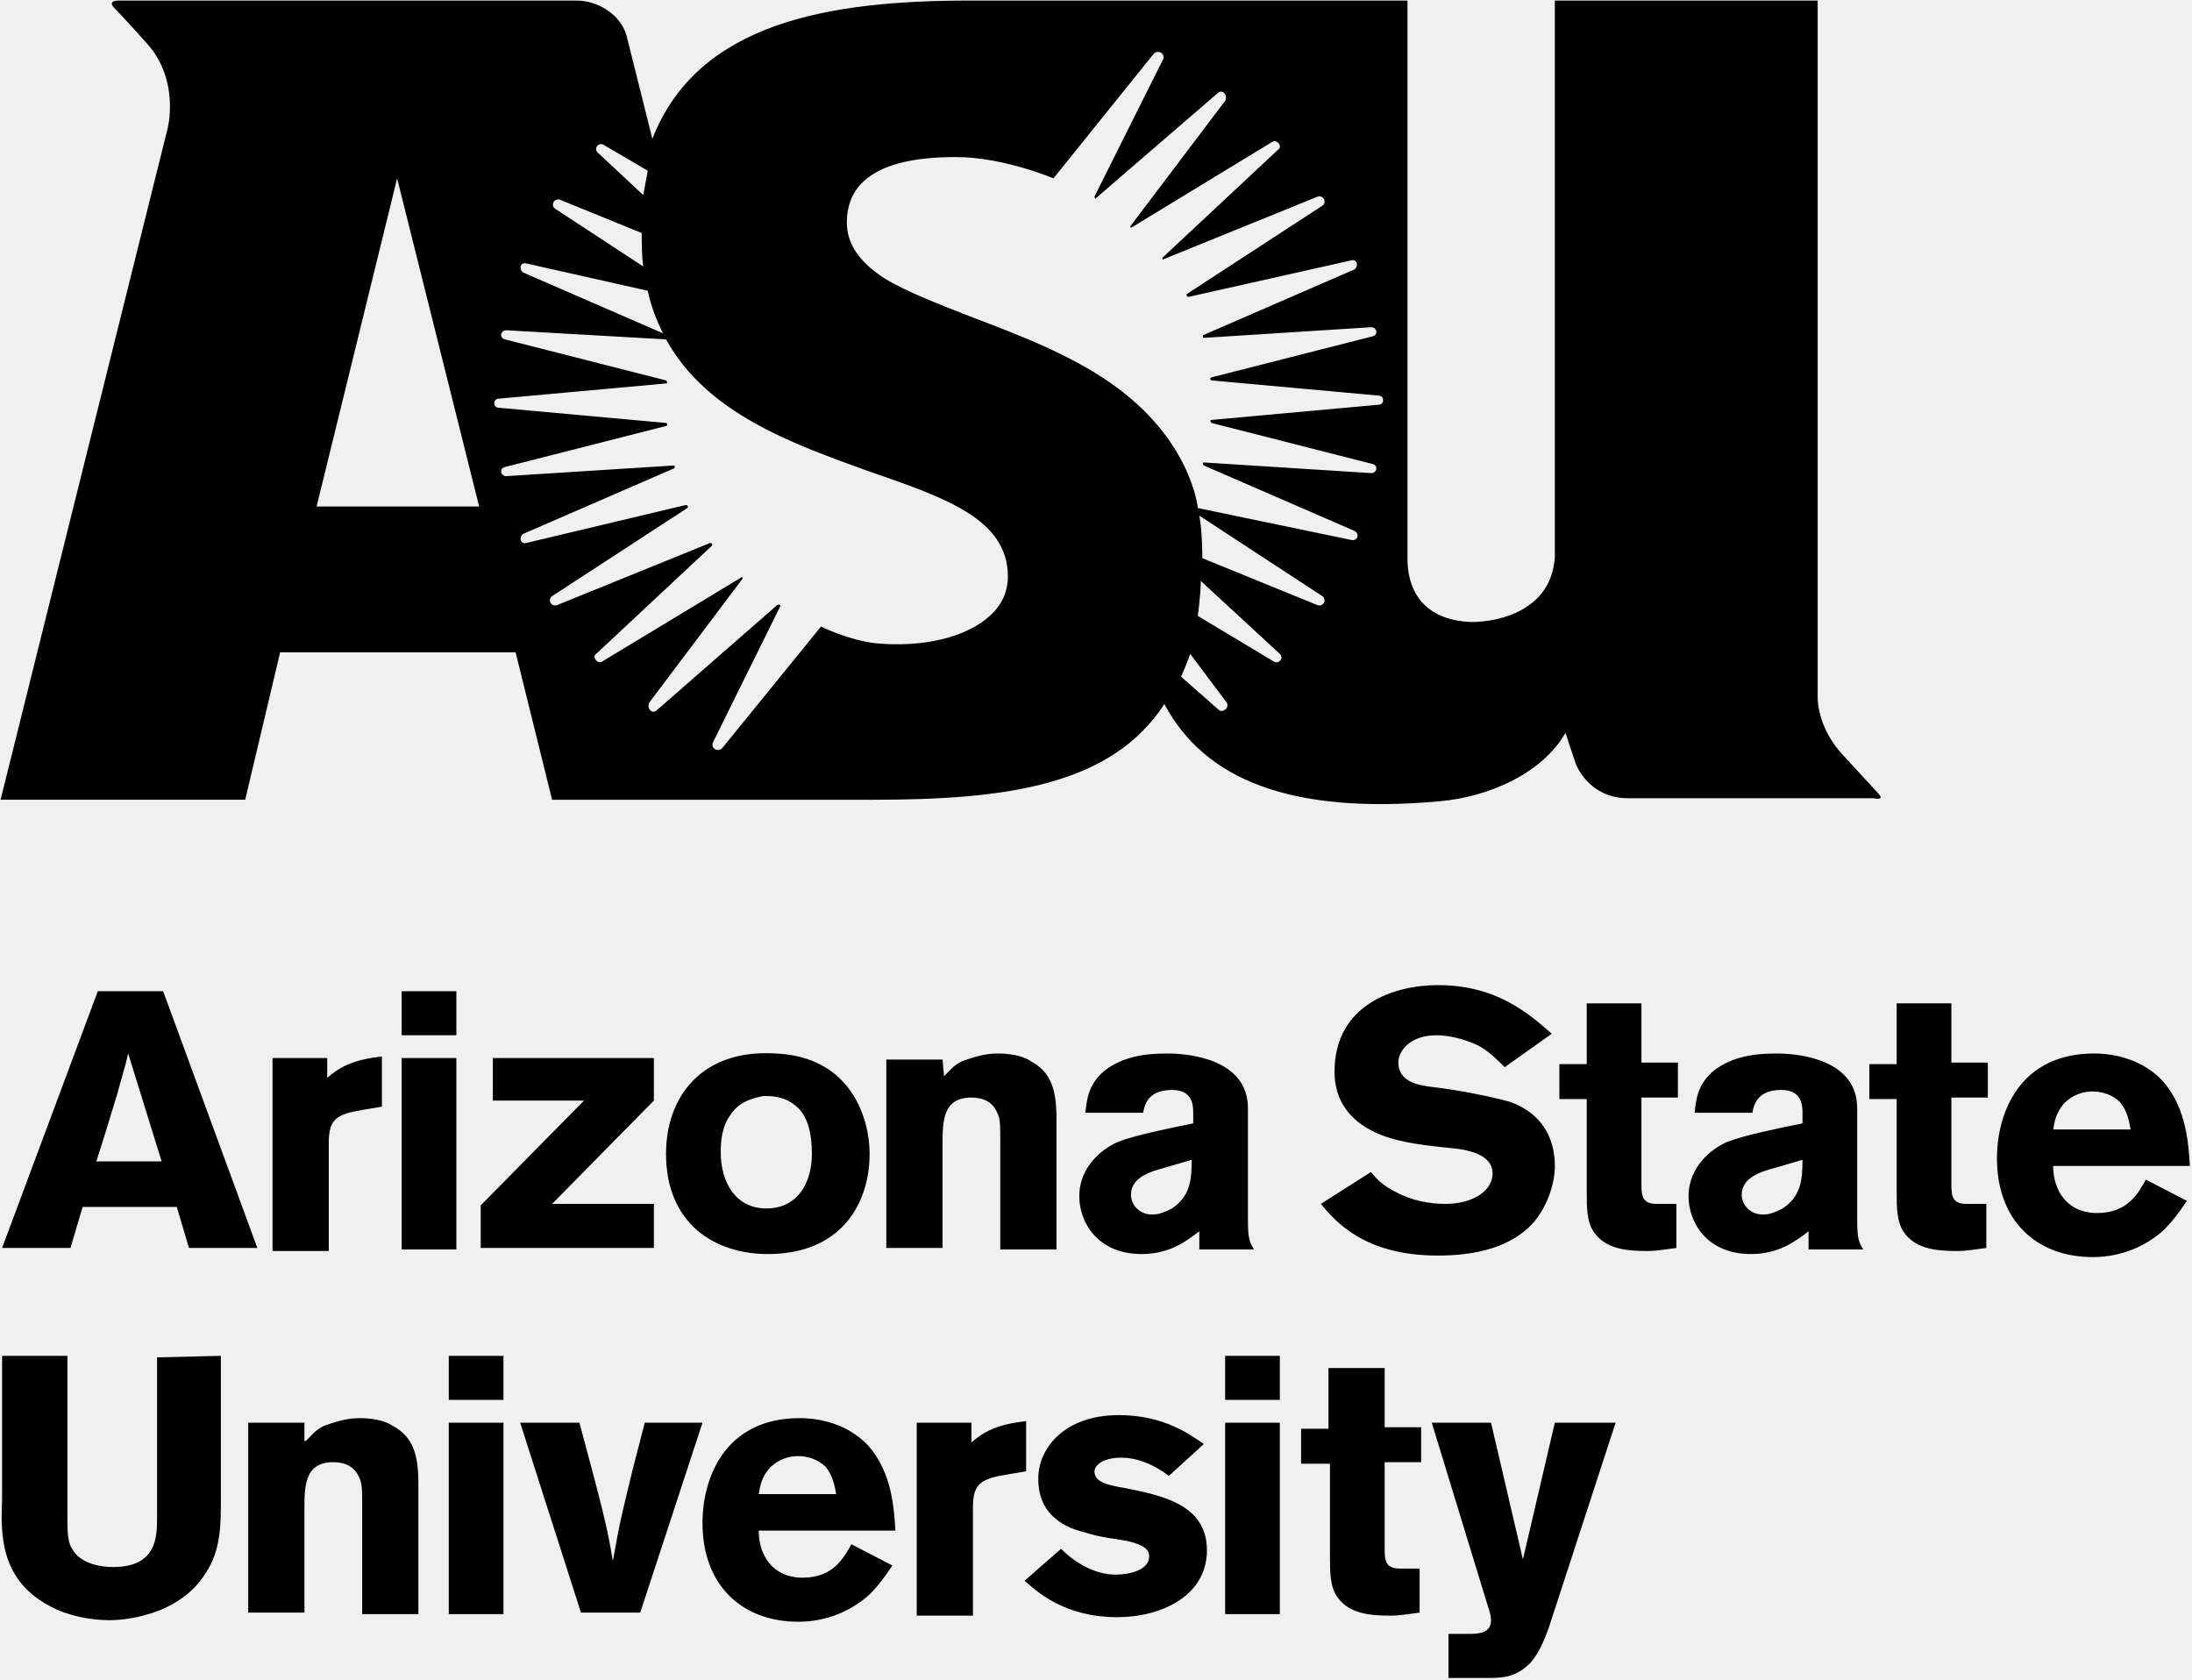
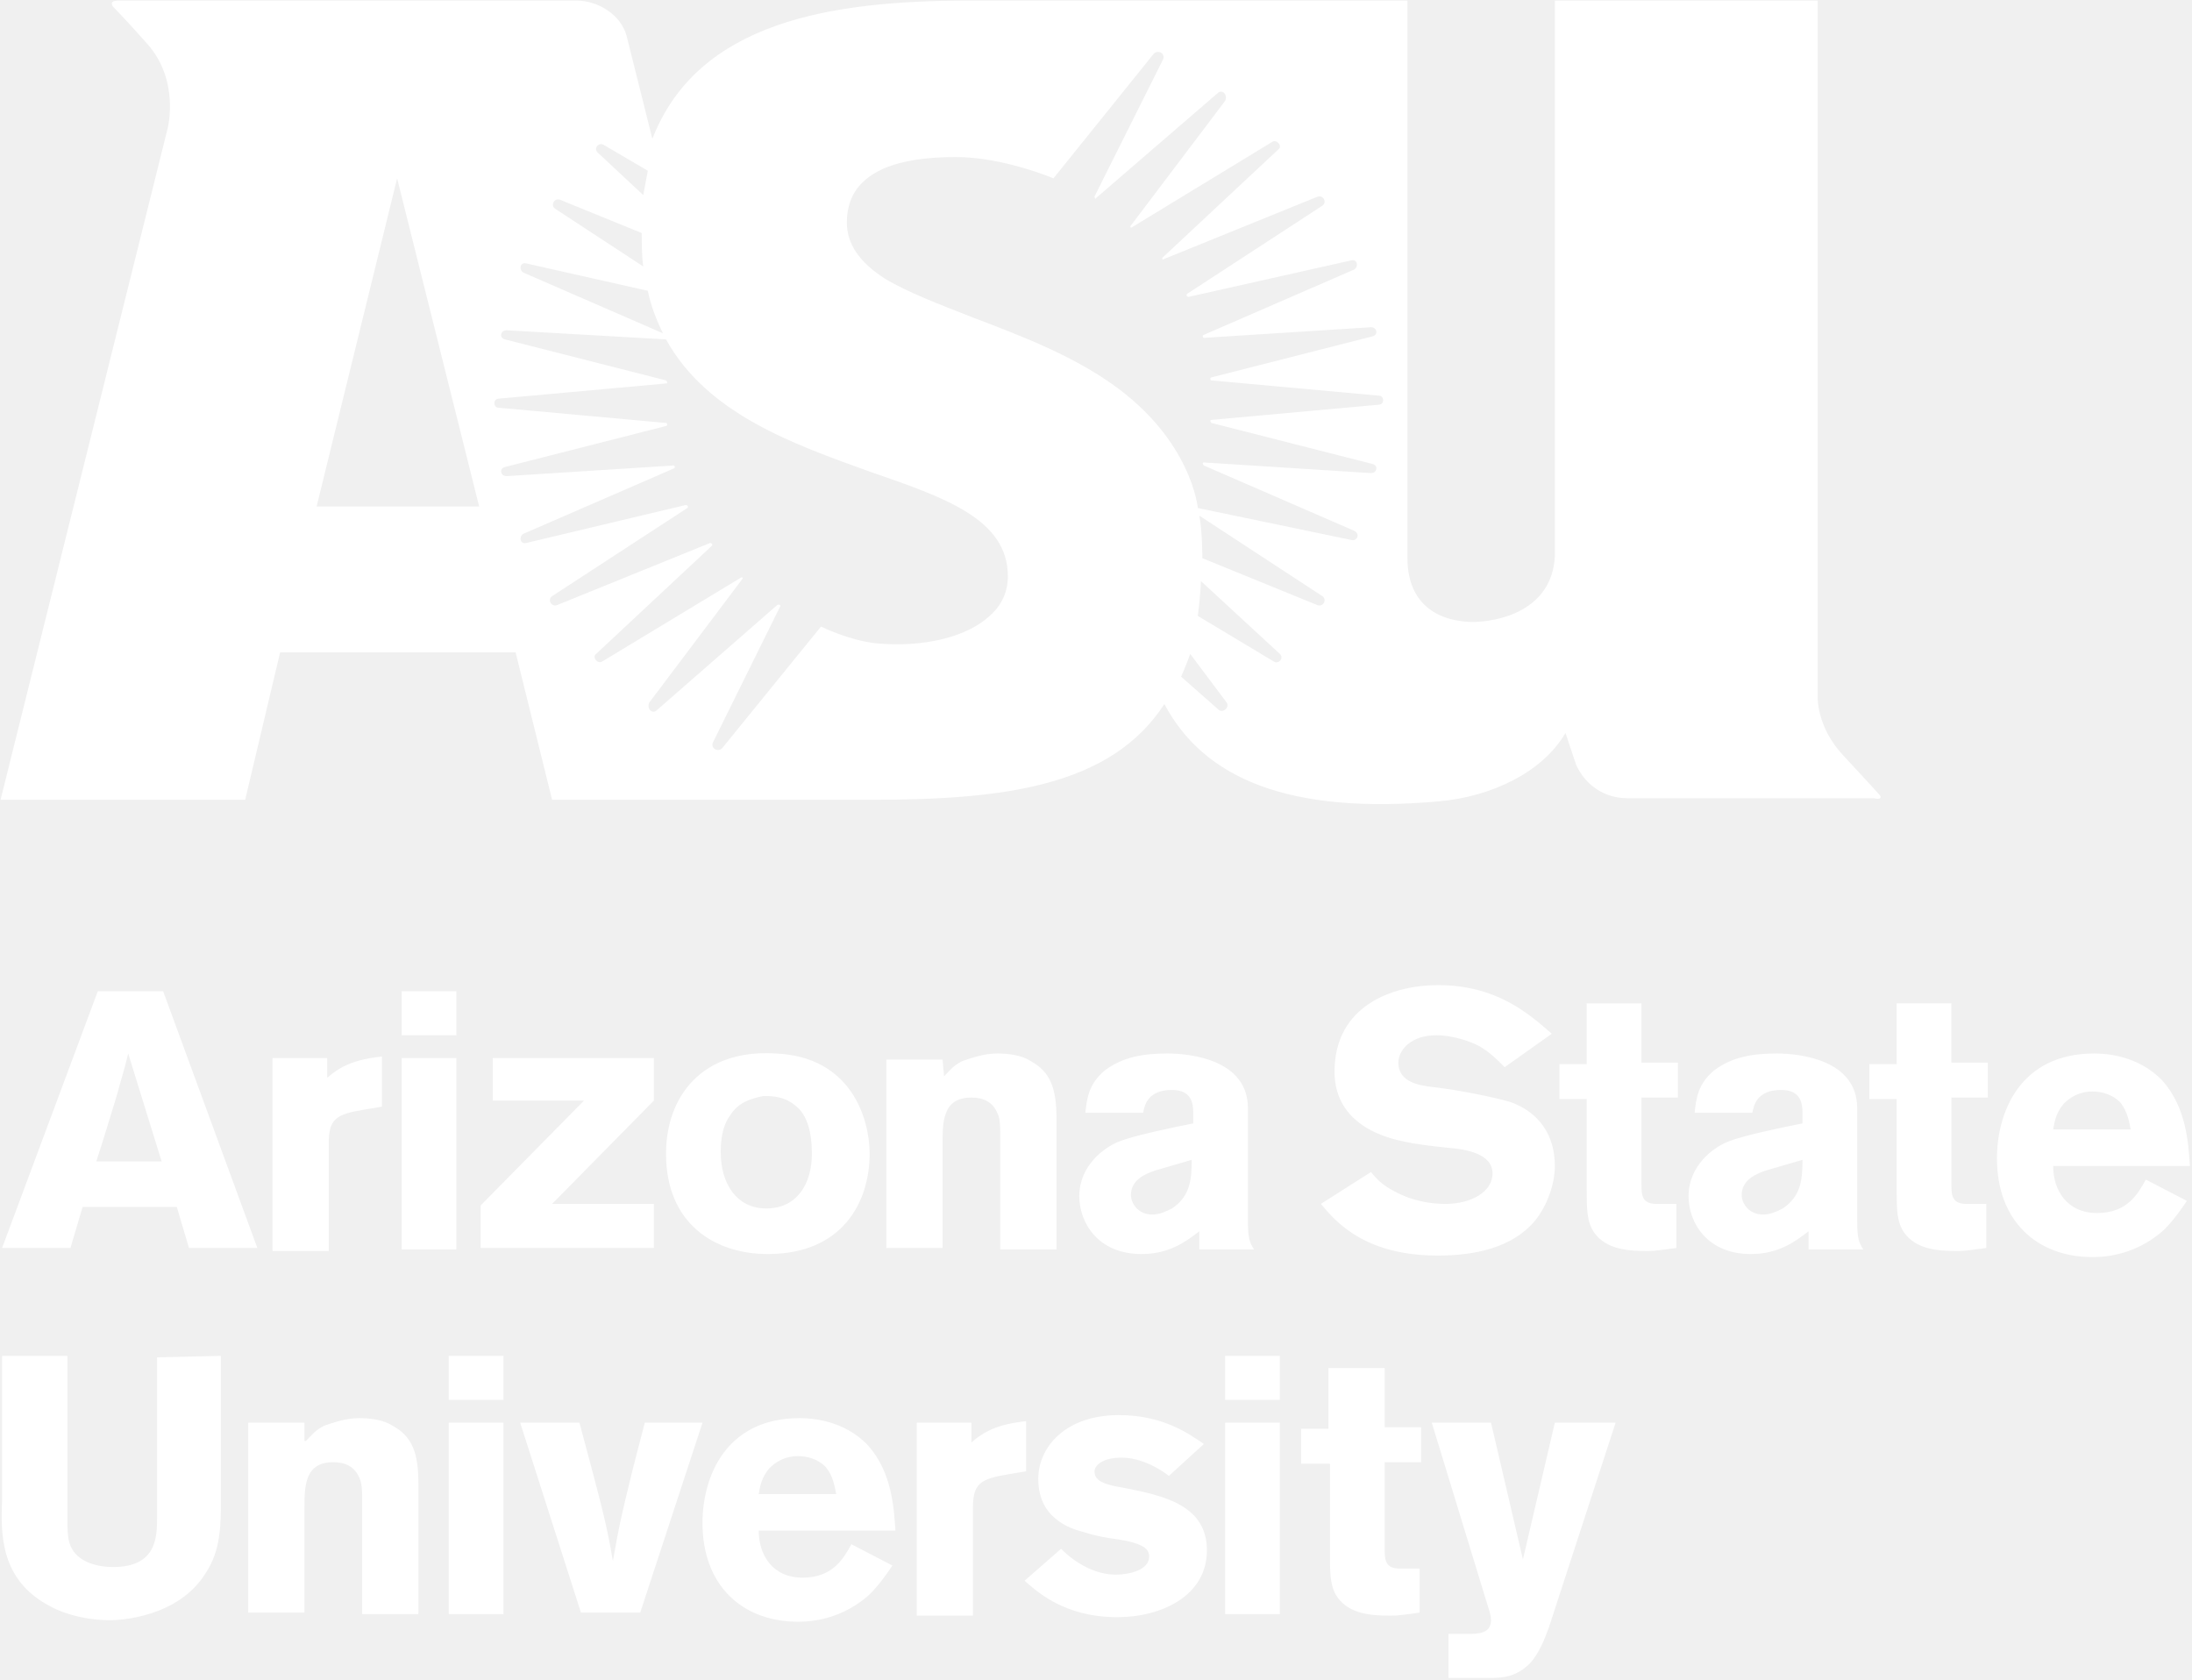
- <svg xmlns="http://www.w3.org/2000/svg" width="398" height="305" viewBox="0 0 398 305">
+ <svg xmlns="http://www.w3.org/2000/svg" width="398" height="305" viewBox="0 0 398 305" fill="white">
  <g transform="translate(-1 -1)">
    <g transform="translate(0 179.31)">
      <path d="M30.62 1.655l17.104 46.62H35.31l-2.207-7.447H16l-2.207 7.448H1.38l17.38-46.62H30.62zm-6.344 11.31c-.552 2.483-1.38 4.966-1.931 7.173-1.104 3.586-2.759 9.103-3.862 12.414h11.862l-6.07-19.586zm36.138 4.414c2.207-1.93 4.69-3.31 9.93-3.862v9.104l-3.31.551c-4.965.828-6.344 1.656-6.344 6.07v19.586H50.483V13.793h9.93v3.586zM73.93 1.655h9.931v8h-9.931v-8zm0 12.138h9.931v34.759h-9.931V13.793z" />
      <path d="M90.207 13.793L119.724 13.793 119.724 21.517 101.241 40.276 119.724 40.276 119.724 48.276 88.276 48.276 88.276 40.552 107.034 21.517 90.483 21.517 90.483 13.793z" />
      <path d="M158.897 31.172c0 8.828-4.966 18.207-18.483 18.207-9.655 0-18.483-5.517-18.483-18.207 0-10.482 6.62-19.034 19.862-18.206 13.793.551 17.104 11.862 17.104 18.206zm-25.38-6.896c-1.38 1.93-1.655 4.414-1.655 6.62 0 5.518 2.759 10.207 8.276 10.207 5.517 0 8.276-4.413 8.276-9.93 0-3.863-.828-6.897-2.759-8.552-2.207-1.931-4.414-1.931-6.069-1.931-2.758.551-4.69 1.379-6.069 3.586zm38.897-7.173c1.103-1.103 1.655-1.93 3.31-2.758 1.655-.552 3.862-1.38 6.345-1.38 1.931 0 4.414.276 6.069 1.38 3.586 1.93 4.69 4.965 4.69 10.483v23.724H182.62V28.966c0-3.035 0-4.138-.552-5.242-.828-1.93-2.483-2.758-4.69-2.758-5.241 0-5.241 4.413-5.241 8.551v18.759H161.93V14.069h10.207l.276 3.034zm25.655 6.621c.276-2.483.552-5.241 3.586-7.724 3.31-2.483 7.173-3.034 11.31-3.034 4.138 0 14.621 1.103 14.621 9.93v20.138c0 3.587.276 4.138 1.104 5.518h-9.931v-3.31c-2.483 1.93-5.518 4.137-10.483 4.137-8 0-11.31-5.793-11.31-10.482 0-5.518 4.413-8.828 7.172-9.931 2.759-1.104 9.38-2.483 13.517-3.31v-1.932c0-1.655-.276-4.138-3.862-4.138-4.414 0-4.965 2.759-5.241 4.138h-10.483zm12.69 10.483c-1.656.552-4.414 1.655-4.414 4.414 0 1.655 1.38 3.586 3.862 3.586 1.38 0 2.483-.552 3.586-1.104 3.31-2.206 3.586-5.24 3.586-8.827l-6.62 1.93zm39.172.276c1.103 1.38 2.207 2.483 4.414 3.586 3.034 1.655 6.345 2.207 9.103 2.207 4.69 0 8.552-2.207 8.552-5.517 0-3.587-4.69-4.414-8.276-4.69-2.483-.276-5.241-.552-7.724-1.103-2.759-.552-12.69-2.76-12.69-12.69C243.31 4.138 254.07.552 262.07.552c10.759 0 16.552 5.241 20.69 8.827l-8.552 6.07c-1.38-1.38-2.759-2.76-4.69-3.863-1.655-.827-4.69-1.93-7.724-1.93-4.69 0-6.896 2.758-6.896 4.965 0 3.586 3.862 4.138 6.069 4.413 4.965.552 11.586 1.932 14.344 2.76 5.242 1.93 8 6.068 8 11.585 0 3.31-1.379 7.173-3.586 9.931-4.138 4.966-11.034 6.345-17.655 6.345-13.241 0-18.483-6.069-21.241-9.38l9.103-5.792zm38.897-30.62h10.206V14.62h6.621v6.345h-6.62v15.448c0 2.207 0 3.862 2.758 3.862h3.586v8c-2.207.276-3.586.552-5.241.552-3.586 0-7.448-.276-9.655-3.31-1.38-1.932-1.38-4.415-1.38-7.725V21.241h-4.965v-6.344h4.965V3.862h-.275zm19.862 19.861c.276-2.483.551-5.241 3.586-7.724 3.31-2.483 7.172-3.034 11.31-3.034 4.138 0 14.62 1.103 14.62 9.93v20.138c0 3.587.277 4.138 1.104 5.518h-9.93v-3.31c-2.483 1.93-5.518 4.137-10.483 4.137-8 0-11.31-5.793-11.31-10.482 0-5.518 4.413-8.828 7.172-9.931 2.758-1.104 9.379-2.483 13.517-3.31v-1.932c0-1.655-.276-4.138-3.862-4.138-4.414 0-4.966 2.759-5.242 4.138H308.69zm12.965 10.483c-1.655.552-4.414 1.655-4.414 4.414 0 1.655 1.38 3.586 3.862 3.586 1.38 0 2.483-.552 3.587-1.104 3.31-2.206 3.586-5.24 3.586-8.827l-6.62 1.93zm23.448-30.345h10.207v10.759h6.621v6.345h-6.62v15.448c0 2.207 0 3.862 2.758 3.862h3.586v8c-2.207.276-3.586.552-5.241.552-3.586 0-7.448-.276-9.655-3.31-1.38-1.932-1.38-4.415-1.38-7.725V21.241h-4.965v-6.344h4.965V3.862h-.276zm52.966 35.862c-1.103 1.655-2.483 3.586-4.138 5.242-3.034 2.758-7.448 4.965-12.965 4.965-10.207 0-17.38-6.62-17.38-17.931 0-8.276 4.138-19.034 17.655-19.034 1.931 0 8 .275 12.414 4.965 4.414 4.966 4.69 11.586 4.966 15.448h-24.828c0 4.414 2.483 8.552 8 8.552 5.517 0 7.448-3.586 8.828-6.069l7.448 3.862zM387.862 26.76c-.276-1.38-.552-3.31-1.931-4.966-1.38-1.38-3.31-1.93-4.965-1.93-2.483 0-4.138 1.103-5.242 2.206-1.38 1.655-1.655 3.034-1.93 4.69h14.068z" />
      <g>
        <path d="M41.103 67.862V94.07c0 4.414 0 9.103-2.758 13.241-4.966 8-15.448 8.552-17.38 8.552-3.586 0-7.724-.828-10.758-2.483-9.104-4.69-9.104-12.965-8.828-19.31V67.862h11.862v29.241c0 2.483 0 4.414.828 5.794 1.38 2.482 4.69 3.31 7.448 3.31 8 0 8-5.517 8-9.104V68.138l11.586-.276zM56.552 83.31c1.103-1.103 1.655-1.93 3.31-2.758 1.655-.552 3.862-1.38 6.345-1.38 1.93 0 4.414.276 6.069 1.38 3.586 1.93 4.69 4.965 4.69 10.482v23.725H66.759V95.172c0-3.034 0-4.138-.552-5.241-.828-1.931-2.483-2.759-4.69-2.759-5.241 0-5.241 4.414-5.241 8.552v18.759H46.069V80h10.207v3.31h.276zm25.93-15.448h9.932v8h-9.931v-8zm0 12.138h9.932v34.759h-9.931V80zm12.966 0h10.759c4.138 15.448 4.965 18.483 6.069 25.103 1.38-7.724 1.655-8.551 3.586-16.551L118.07 80h10.483l-11.31 34.483h-10.76L95.449 80zm67.586 25.931c-1.103 1.655-2.482 3.586-4.137 5.241-3.035 2.759-7.449 4.966-12.966 4.966-10.207 0-17.38-6.62-17.38-17.931 0-8.276 4.139-19.035 17.656-19.035 1.93 0 8 .276 12.414 4.966 4.413 4.965 4.69 11.586 4.965 15.448H138.76c0 4.414 2.482 8.552 8 8.552 5.517 0 7.448-3.586 8.827-6.069l7.448 3.862zm-10.206-12.965c-.276-1.38-.552-3.31-1.931-4.966-1.38-1.38-3.31-1.931-4.966-1.931-2.483 0-4.138 1.103-5.241 2.207-1.38 1.655-1.656 3.034-1.931 4.69h14.069zm24.551-9.38c2.207-1.93 4.69-3.31 9.931-3.862v9.104l-3.31.551c-4.966.828-6.345 1.655-6.345 6.07v19.585h-10.207V80h9.931v3.586zm16.276 19.31c2.759 2.76 6.345 4.69 9.931 4.69 2.483 0 6.07-.827 6.07-3.31 0-1.104-.828-1.655-1.38-1.931-1.655-.828-3.862-1.104-5.793-1.38-1.655-.275-3.035-.551-4.69-1.103-2.207-.552-4.138-1.38-5.793-3.034-1.655-1.656-2.483-3.862-2.483-6.621 0-5.793 4.966-11.586 14.62-11.586 8.277 0 12.966 3.586 15.45 5.241l-6.346 5.793c-3.31-2.483-6.344-3.31-8.551-3.31-3.862 0-4.966 1.655-4.966 2.483 0 1.93 2.207 2.482 5.517 3.034 6.897 1.38 14.897 3.035 14.897 11.31 0 8.276-8.276 12.138-16.276 12.138-9.655 0-14.62-4.69-16.828-6.62l6.621-5.793zm29.793-35.034h9.931v8h-9.93v-8zm0 12.138h9.931v34.759h-9.93V80zm18.759-9.931h10.207v10.759h6.62v6.344h-6.62v15.449c0 2.207 0 3.862 2.758 3.862h3.587v8c-2.207.276-3.587.551-5.242.551-3.586 0-7.448-.275-9.655-3.31-1.38-1.93-1.38-4.414-1.38-7.724V87.448h-5.24v-6.345h4.965V70.07zM294.345 80l-12.138 37.241c-.828 2.207-1.655 4.414-3.31 6.345-2.483 2.483-4.69 2.759-7.449 2.759H264v-8h3.586c1.655 0 4.138 0 4.138-2.483 0-.828-.276-1.655-.552-2.483L260.966 80h10.758l5.793 24.828L283.31 80h11.035z" />
      </g>
    </g>
    <path d="M335.724 138.207c-4.965-5.241-4.69-10.759-4.69-10.759V1.103H283.31V102.07c-.551 9.655-9.93 11.862-15.172 11.862-7.448-.276-11.586-4.414-11.586-11.586V1.103H209.93h-32.828c-25.379 0-49.379 3.863-57.655 25.104l-4.69-18.759c-1.103-3.862-5.24-6.345-9.103-6.345H22.621c-1.104 0-1.655.276-1.104 1.104 0 0 2.207 2.207 6.345 6.896 5.793 6.621 3.586 15.173 3.586 15.173L1.103 146.206h44.414l6.345-26.758h42.759l6.62 26.759h58.207c24 0 43.31-2.483 52.966-17.38 7.172 13.518 22.62 20.139 49.93 17.656 9.38-.828 18.76-5.242 22.897-12.414l1.931 5.793c1.656 3.586 4.966 6.069 9.38 6.069h44.69c1.103.276 1.655 0 .827-.828 0 0-2.483-2.758-6.345-6.896zM110.621 27.31l8 4.69c-.276 1.38-.552 3.034-.828 4.414l-8.276-7.724c-.827-.828.276-1.931 1.104-1.38zm-8 9.931l14.896 6.07c0 1.655 0 4.137.276 6.068l-16-10.482c-.827-.552-.276-1.931.828-1.656zm-6.07 11.587l22.07 4.965c.551 2.759 1.655 5.517 2.758 7.724L96 50.483c-.828-.552-.552-1.931.552-1.655zM58.484 92.966l14.62-59.587L88 92.966H58.483zm122.207 19.862c-4.138 3.862-12.138 5.793-20.69 4.965-4.966-.552-9.931-3.034-9.931-3.034l-17.931 22.069c-.828.827-2.207 0-1.655-1.104l12.138-24.552c.276-.275-.276-.551-.552-.275l-21.793 19.034c-.828.828-1.931-.276-1.38-1.38l16.828-22.344c.276-.276 0-.552-.276-.276l-25.103 15.172c-.828.552-1.931-.827-1.104-1.379l20.966-19.586c.276-.276 0-.552-.276-.552l-27.862 11.31c-1.103.276-1.655-1.103-.828-1.655l24.552-16c.276-.275 0-.551-.276-.551l-28.965 6.896c-1.104.276-1.38-1.103-.552-1.655l27.31-11.862c.276 0 .276-.552 0-.552l-30.344 1.931c-1.104 0-1.38-1.379-.276-1.655l29.241-7.448c.276 0 .276-.552 0-.552l-30.345-2.759c-1.103 0-1.103-1.655 0-1.655l30.345-2.758c.276 0 .276-.276 0-.552L92.69 62.621c-1.104-.276-.828-1.655.276-1.655l28.965 1.655c7.448 13.517 23.172 19.034 36.966 24C172.414 91.31 184 95.172 184 105.655c0 2.759-1.103 5.242-3.31 7.173zm41.655 17.103l-6.897-6.069s1.104-2.483 1.655-4.138l6.621 8.828c.552.827-.552 1.93-1.38 1.379zm9.93-8.828l-13.792-8.275s.551-4.138.551-6.345l14.345 13.241c.828.828-.276 1.931-1.103 1.38zm8-10.206l-20.965-8.552s0-4.966-.551-7.724l22.344 14.62c.828.552.276 1.931-.827 1.656zm11.035-36.414l-30.344 2.758c-.276 0-.276.276 0 .552l29.24 7.448c1.104.276.828 1.656-.275 1.656l-30.345-1.931c-.276 0-.276.275 0 .551l27.31 11.862c1.104.552.552 1.931-.551 1.655l-27.862-5.793s-1.104-12.413-15.724-22.62c-7.449-5.242-16.828-8.828-24.828-11.862-6.345-2.483-12.138-4.69-16.276-7.173-4.69-3.034-6.896-6.345-6.896-10.207 0-2.758.827-5.241 2.758-7.172 3.31-3.31 9.104-4.69 17.104-4.69 8.551 0 17.655 3.862 17.655 3.862l18.207-22.62c.827-.828 2.207 0 1.655 1.103L199.724 36.69c0 .276.276.551.276.276l22.069-19.035c.828-.828 1.931.276 1.38 1.38l-17.104 22.62c-.276.276 0 .552.276.276L232 26.759c.828-.552 1.931.827 1.103 1.379l-20.965 19.586c-.276.276 0 .552.276.276l27.862-11.31c1.103-.276 1.655 1.103.827 1.655l-24.551 16c-.276.276 0 .552.276.552l29.517-6.621c1.103-.276 1.38 1.103.552 1.655l-27.31 11.862c-.277 0-.277.552 0 .552l30.344-1.931c1.103 0 1.38 1.38.276 1.655l-29.241 7.448c-.276 0-.276.552 0 .552l30.344 2.759c1.104 0 1.104 1.655 0 1.655z" />
  </g>
</svg>
